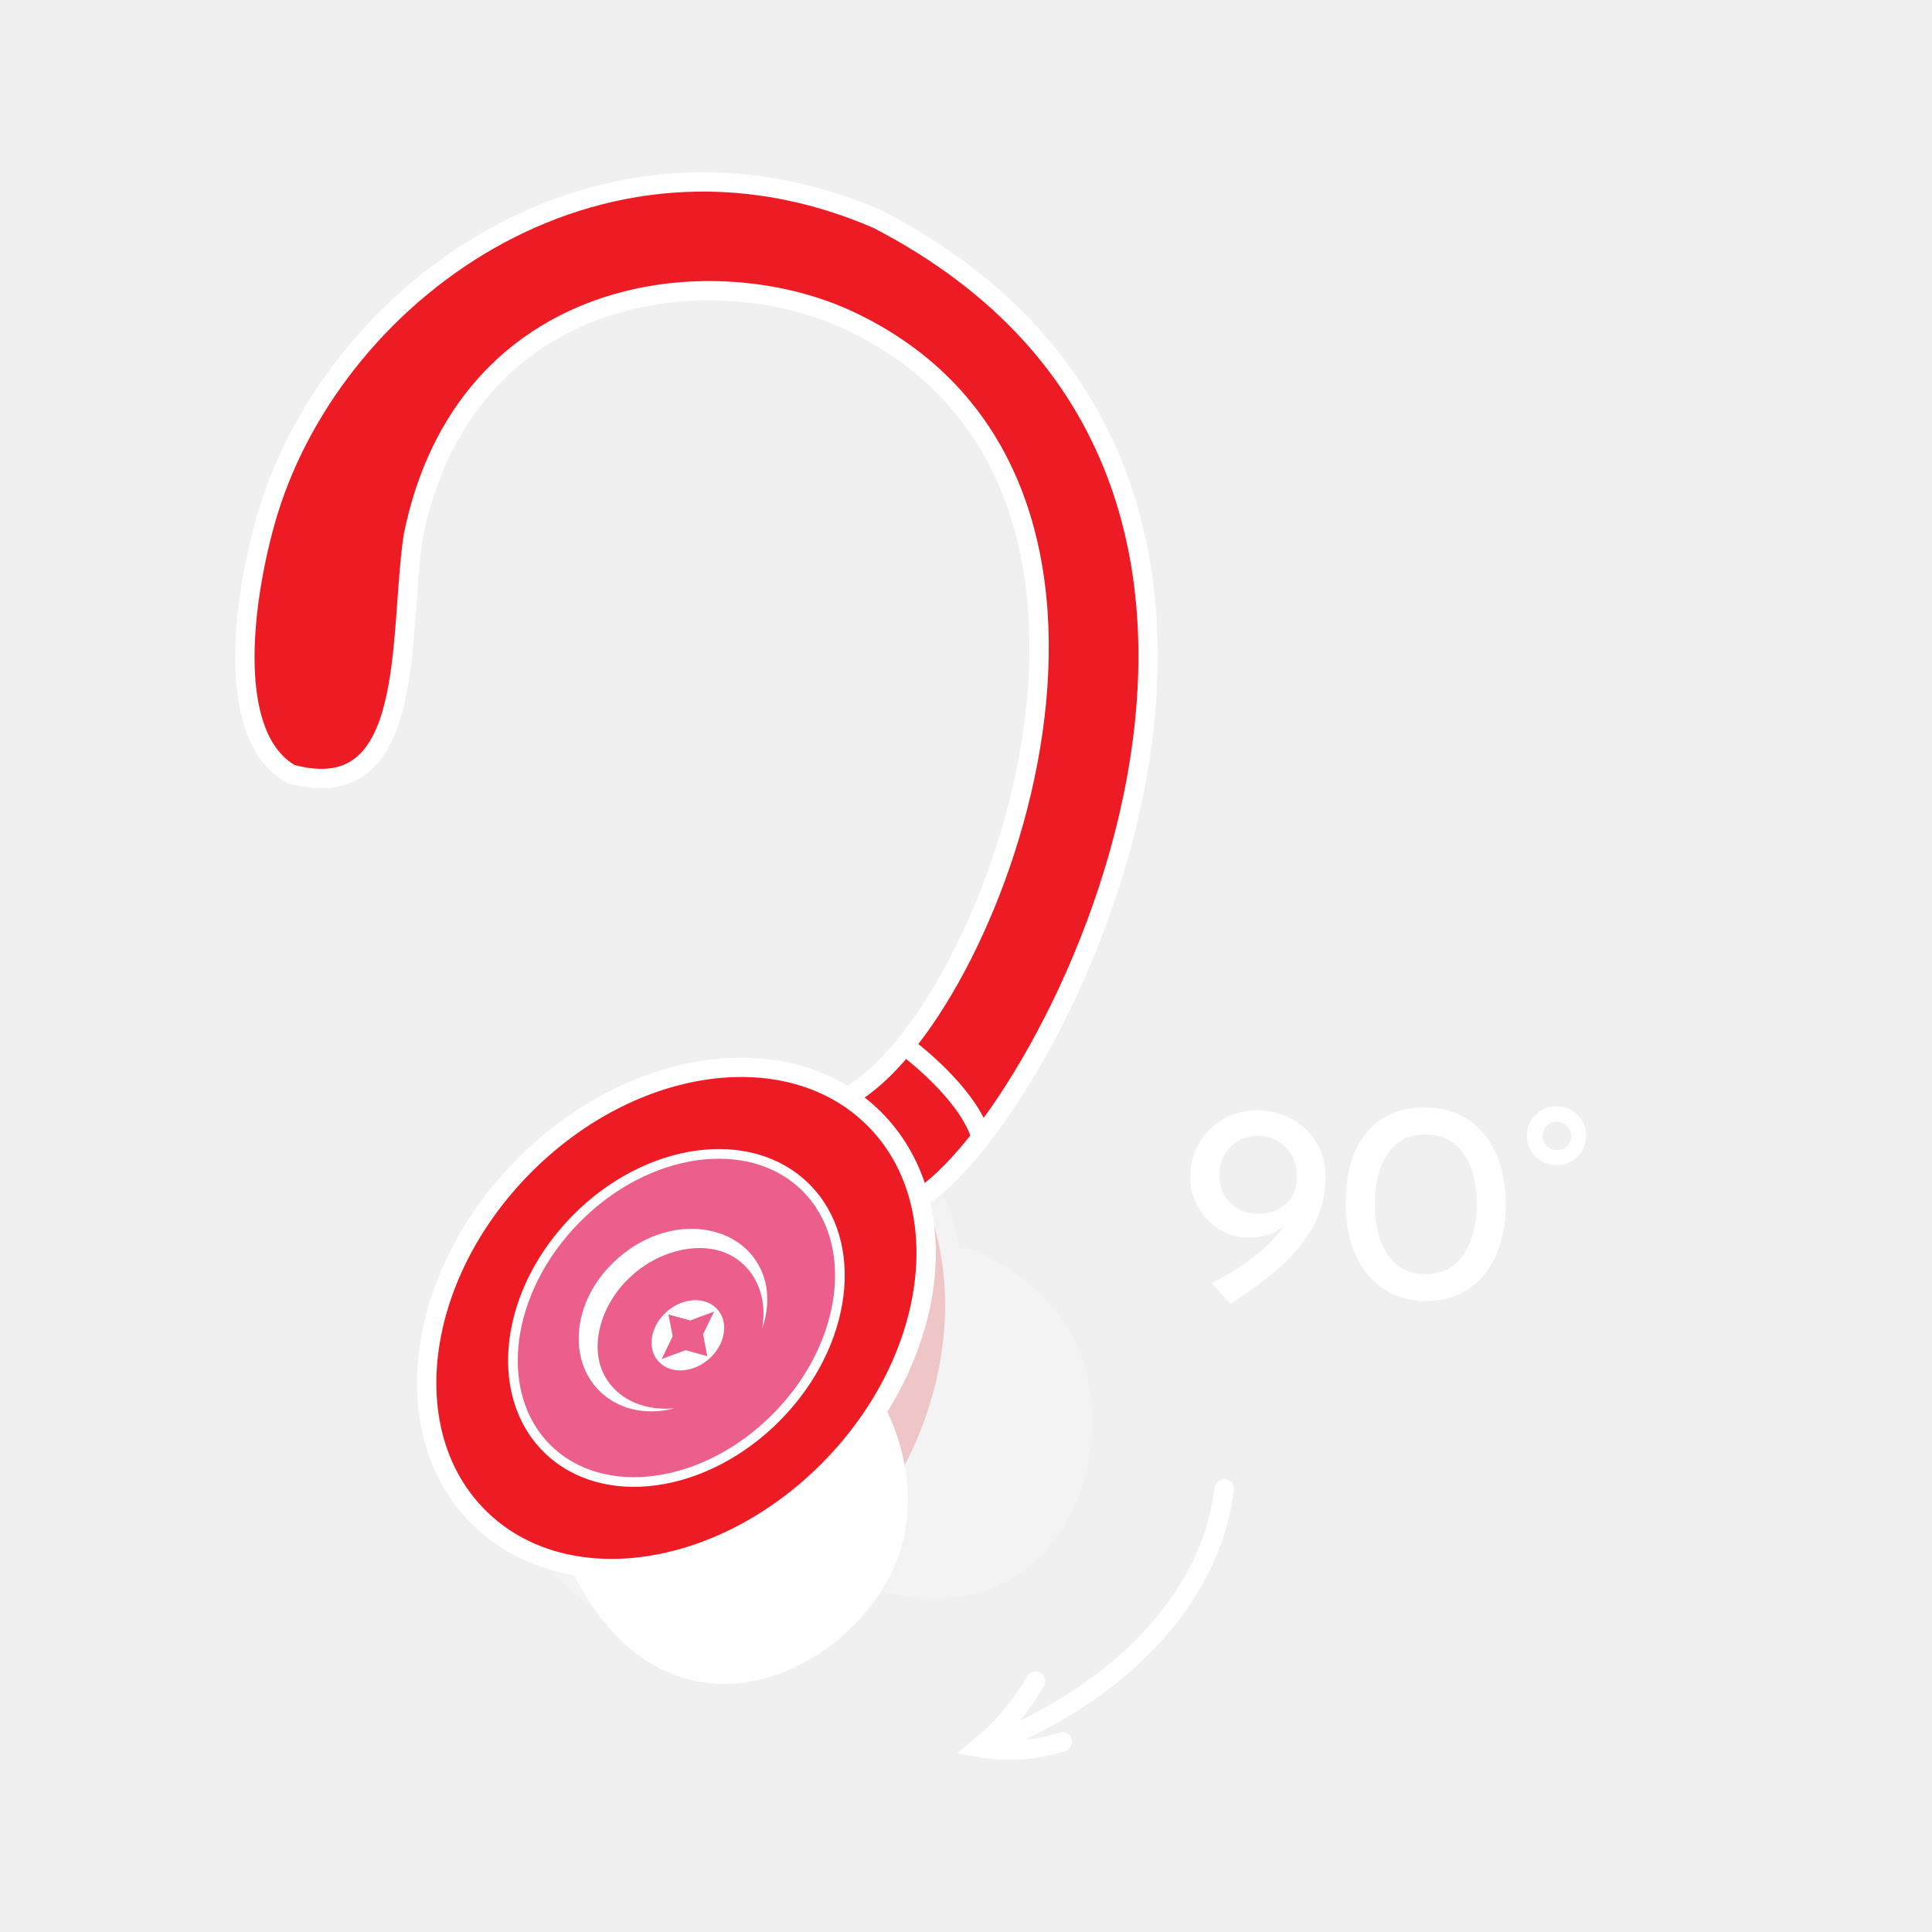
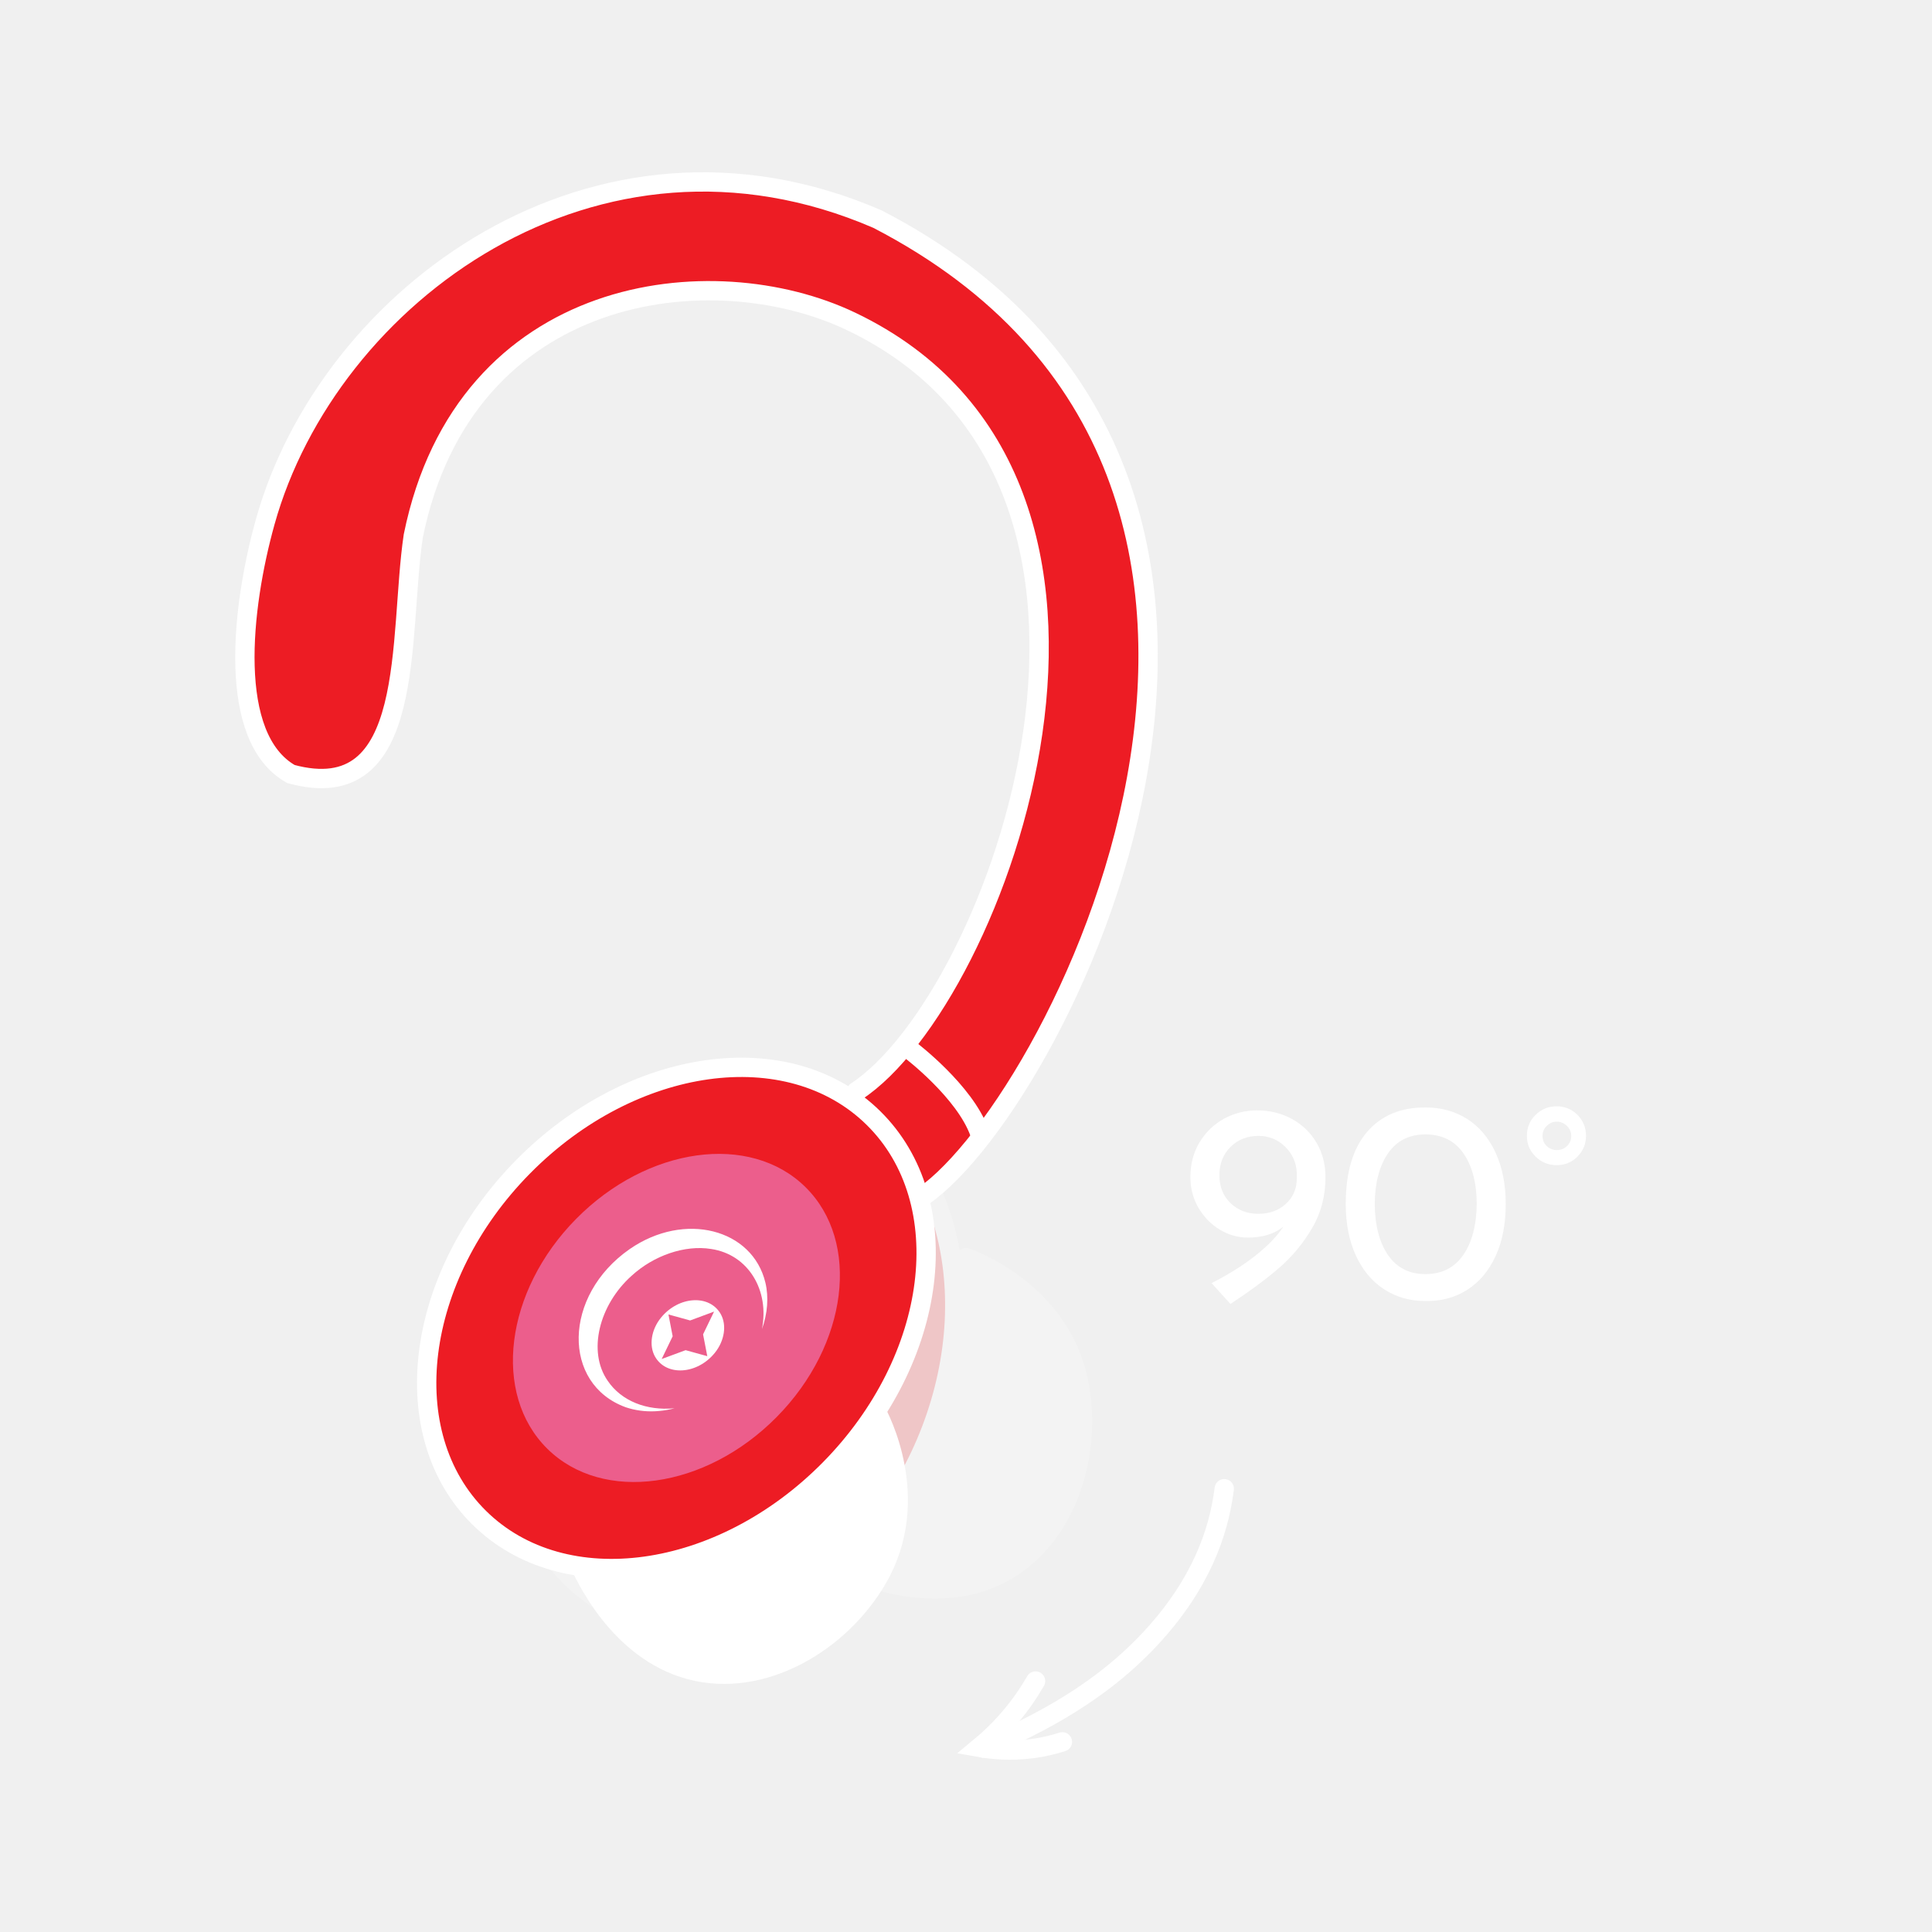
<svg xmlns="http://www.w3.org/2000/svg" id="Layer_1" viewBox="0 0 200 200">
  <defs>
-     <style>.cls-1{opacity:.2;}.cls-2,.cls-3{fill:#fff;}.cls-2,.cls-4,.cls-5,.cls-6{stroke:#fff;stroke-miterlimit:10;}.cls-2,.cls-5,.cls-6{stroke-linecap:round;stroke-width:2px;}.cls-3{stroke-width:0px;}.cls-4{fill:#ec5e8c;}.cls-5{fill:none;}.cls-6{fill:#ed1c24;}</style>
+     <style>.cls-1{fill:#ec5e8c;}.cls-1,.cls-2{stroke-width:0px;}.cls-3{opacity:.2;}.cls-4,.cls-2{fill:#fff;}.cls-4,.cls-5,.cls-6{stroke:#fff;stroke-linecap:round;stroke-miterlimit:10;stroke-width:2px;}.cls-5{fill:none;}.cls-6{fill:#ed1c24;}</style>
  </defs>
  <g id="earbud">
-     <g class="cls-1">
-       <path class="cls-2" d="m87.454,162.354c1.054.451,9.032,4.152,16.028.62,6.88-3.474,9.736-12.439,8.152-20.01-1.942-9.284-11.082-12.588-11.63-12.776" />
+     <g class="cls-3">
+       <path class="cls-4" d="m87.454,162.354c1.054.451,9.032,4.152,16.028.62,6.88-3.474,9.736-12.439,8.152-20.01-1.942-9.284-11.082-12.588-11.63-12.776" />
      <ellipse class="cls-6" cx="75.566" cy="140.082" rx="29.058" ry="22.29" transform="translate(-82.27976 160.5232) rotate(-69.03474)" />
    </g>
-     <path class="cls-2" d="m59.905,161.712c.485,1.039,3.965,9.116,11.533,11.147,7.444,1.997,15.549-2.781,19.416-9.48,4.742-8.215.131-16.771-.152-17.276" />
+     <path class="cls-4" d="m59.905,161.712c.485,1.039,3.965,9.116,11.533,11.147,7.444,1.997,15.549-2.781,19.416-9.48,4.742-8.215.131-16.771-.152-17.276" />
    <path class="cls-6" d="m94.947,124.224c13.662-8.088,48.279-74.431-4.111-101.542-29.177-12.629-56.851,7.909-63.383,31.347-2.46,8.827-4,22.34,2.666,26.098,13.107,3.574,11.108-14.2,12.663-24.641,5.332-26.215,30.998-29.058,45.321-22.216,34.88,16.662,15.107,70.203.551,79.714" />
    <path class="cls-5" d="m94.259,108.719s5.619,4.264,7.143,8.528" />
    <ellipse class="cls-6" cx="70.022" cy="136.433" rx="29.058" ry="22.29" transform="translate(-76.2788 90.46477) rotate(-45.38855)" />
-     <ellipse class="cls-4" cx="70.022" cy="136.433" rx="19.024" ry="14.592" transform="translate(-76.2788 90.46477) rotate(-45.38855)" />
-     <path class="cls-3" d="m78.875,137.594c.798-3.999-1.392-7.725-5.258-8.3-2.715-.44-5.939.669-8.235,2.775-3.357,3.004-4.586,7.832-2.472,10.872,1.412,2.085,4.006,3.118,6.917,2.845l-.353.083c-.535.124-1.087.194-1.613.222-1.082.058-2.138-.093-3.086-.412-6.598-2.396-6.523-11.554.413-16.376,5.681-3.931,12.714-2.087,14.046,3.478.356,1.496.227,3.193-.36,4.814h0Z" />
-     <path class="cls-3" d="m74.605,136.022c-1.169-2.056-4.361-1.856-6.183.387-1.012,1.247-1.262,2.888-.612,4.031,1.169,2.056,4.361,1.856,6.183-.387,1.012-1.247,1.262-2.888.612-4.031Zm-3.631,3.747l-2.477.917,1.137-2.356-.436-2.257,2.244.621,2.477-.917-1.137,2.356.436,2.257-2.244-.621Z" />
+     <ellipse class="cls-1" cx="70.022" cy="136.433" rx="19.024" ry="14.592" transform="translate(-76.2788 90.46477) rotate(-45.38855)" />
+     <path class="cls-2" d="m78.875,137.594c.798-3.999-1.392-7.725-5.258-8.3-2.715-.44-5.939.669-8.235,2.775-3.357,3.004-4.586,7.832-2.472,10.872,1.412,2.085,4.006,3.118,6.917,2.845l-.353.083c-.535.124-1.087.194-1.613.222-1.082.058-2.138-.093-3.086-.412-6.598-2.396-6.523-11.554.413-16.376,5.681-3.931,12.714-2.087,14.046,3.478.356,1.496.227,3.193-.36,4.814h0Z" />
+     <path class="cls-2" d="m74.605,136.022c-1.169-2.056-4.361-1.856-6.183.387-1.012,1.247-1.262,2.888-.612,4.031,1.169,2.056,4.361,1.856,6.183-.387,1.012-1.247,1.262-2.888.612-4.031Zm-3.631,3.747l-2.477.917,1.137-2.356-.436-2.257,2.244.621,2.477-.917-1.137,2.356.436,2.257-2.244-.621Z" />
  </g>
  <path class="cls-5" d="m109.98,180.315c-.905.29-1.992.56-3.237.715-2.147.268-3.989.098-5.341-.141.95-.785,2.022-1.789,3.098-3.045,1.17-1.366,2.048-2.688,2.702-3.822" />
  <path class="cls-5" d="m126.735,154.112c-.581,4.655-2.517,9.989-7.629,15.496-5.964,6.425-13.319,9.591-17.268,11.364" />
-   <path class="cls-3" d="m133.732,115.831c1.08.59,1.931,1.409,2.551,2.46.619,1.05.93,2.245.93,3.585,0,1.939-.465,3.7-1.396,5.279-.93,1.581-2.075,2.955-3.435,4.125-1.36,1.171-3.03,2.405-5.01,3.705l-1.95-2.159c1.74-.88,3.25-1.825,4.53-2.836,1.279-1.009,2.25-2.015,2.909-3.015-.939.761-2.17,1.14-3.689,1.14-1.021,0-1.985-.274-2.896-.824s-1.645-1.3-2.204-2.25c-.561-.95-.841-2.015-.841-3.195,0-1.359.32-2.565.96-3.615.641-1.05,1.485-1.859,2.535-2.43s2.186-.855,3.405-.855c1.32,0,2.52.296,3.6.886Zm-6.345,8.715c.77.74,1.725,1.109,2.865,1.109,1.159,0,2.115-.345,2.865-1.034.75-.69,1.125-1.565,1.125-2.625v-.57c-.041-1.06-.44-1.965-1.2-2.715-.761-.75-1.69-1.125-2.79-1.125-1.141,0-2.096.38-2.865,1.14-.771.761-1.155,1.74-1.155,2.94,0,1.18.385,2.14,1.155,2.88Z" />
-   <path class="cls-3" d="m143.287,133.47c-1.25-.81-2.225-1.975-2.925-3.495-.7-1.52-1.05-3.3-1.05-5.34,0-3.26.735-5.745,2.205-7.455s3.495-2.555,6.075-2.535c1.62,0,3.055.4,4.305,1.2s2.225,1.96,2.925,3.48c.7,1.52,1.05,3.29,1.05,5.31,0,2.08-.35,3.88-1.05,5.4-.7,1.52-1.675,2.68-2.925,3.479s-2.685,1.189-4.305,1.17c-1.62,0-3.056-.405-4.306-1.215Zm8.19-3.555c.91-1.32,1.375-3.101,1.395-5.34-.02-2.18-.484-3.915-1.395-5.205s-2.216-1.936-3.915-1.936c-1.68,0-2.97.65-3.87,1.95s-1.36,3.05-1.38,5.25c.02,2.22.479,3.985,1.38,5.295.9,1.311,2.19,1.965,3.87,1.965,1.699,0,3.005-.66,3.915-1.979Z" />
-   <path class="cls-3" d="m158.962,115.411c.601-.59,1.33-.886,2.19-.886.84,0,1.555.296,2.145.886s.886,1.314.886,2.175c0,.84-.296,1.555-.886,2.145-.59.591-1.305.885-2.145.885-.86,0-1.59-.294-2.19-.885-.6-.59-.899-1.305-.899-2.145,0-.86.3-1.585.899-2.175Zm3.255,3.225c.29-.28.436-.63.436-1.05,0-.4-.15-.745-.45-1.035s-.65-.436-1.05-.436c-.4,0-.745.146-1.035.436s-.435.635-.435,1.035c0,.42.145.77.435,1.05s.635.42,1.035.42c.42,0,.774-.14,1.064-.42Z" />
+   <path class="cls-2" d="m133.732,115.831c1.08.59,1.931,1.409,2.551,2.46.619,1.05.93,2.245.93,3.585,0,1.939-.465,3.7-1.396,5.279-.93,1.581-2.075,2.955-3.435,4.125-1.36,1.171-3.03,2.405-5.01,3.705l-1.95-2.159c1.74-.88,3.25-1.825,4.53-2.836,1.279-1.009,2.25-2.015,2.909-3.015-.939.761-2.17,1.14-3.689,1.14-1.021,0-1.985-.274-2.896-.824s-1.645-1.3-2.204-2.25c-.561-.95-.841-2.015-.841-3.195,0-1.359.32-2.565.96-3.615.641-1.05,1.485-1.859,2.535-2.43s2.186-.855,3.405-.855c1.32,0,2.52.296,3.6.886Zm-6.345,8.715c.77.74,1.725,1.109,2.865,1.109,1.159,0,2.115-.345,2.865-1.034.75-.69,1.125-1.565,1.125-2.625v-.57c-.041-1.06-.44-1.965-1.2-2.715-.761-.75-1.69-1.125-2.79-1.125-1.141,0-2.096.38-2.865,1.14-.771.761-1.155,1.74-1.155,2.94,0,1.18.385,2.14,1.155,2.88Z" />
+   <path class="cls-2" d="m143.287,133.47c-1.25-.81-2.225-1.975-2.925-3.495-.7-1.52-1.05-3.3-1.05-5.34,0-3.26.735-5.745,2.205-7.455s3.495-2.555,6.075-2.535c1.62,0,3.055.4,4.305,1.2s2.225,1.96,2.925,3.48c.7,1.52,1.05,3.29,1.05,5.31,0,2.08-.35,3.88-1.05,5.4-.7,1.52-1.675,2.68-2.925,3.479s-2.685,1.189-4.305,1.17c-1.62,0-3.056-.405-4.306-1.215Zm8.19-3.555c.91-1.32,1.375-3.101,1.395-5.34-.02-2.18-.484-3.915-1.395-5.205s-2.216-1.936-3.915-1.936c-1.68,0-2.97.65-3.87,1.95s-1.36,3.05-1.38,5.25c.02,2.22.479,3.985,1.38,5.295.9,1.311,2.19,1.965,3.87,1.965,1.699,0,3.005-.66,3.915-1.979Z" />
+   <path class="cls-2" d="m158.962,115.411c.601-.59,1.33-.886,2.19-.886.84,0,1.555.296,2.145.886s.886,1.314.886,2.175c0,.84-.296,1.555-.886,2.145-.59.591-1.305.885-2.145.885-.86,0-1.59-.294-2.19-.885-.6-.59-.899-1.305-.899-2.145,0-.86.3-1.585.899-2.175Zm3.255,3.225c.29-.28.436-.63.436-1.05,0-.4-.15-.745-.45-1.035s-.65-.436-1.05-.436c-.4,0-.745.146-1.035.436s-.435.635-.435,1.035c0,.42.145.77.435,1.05s.635.42,1.035.42c.42,0,.774-.14,1.064-.42Z" />
</svg>
